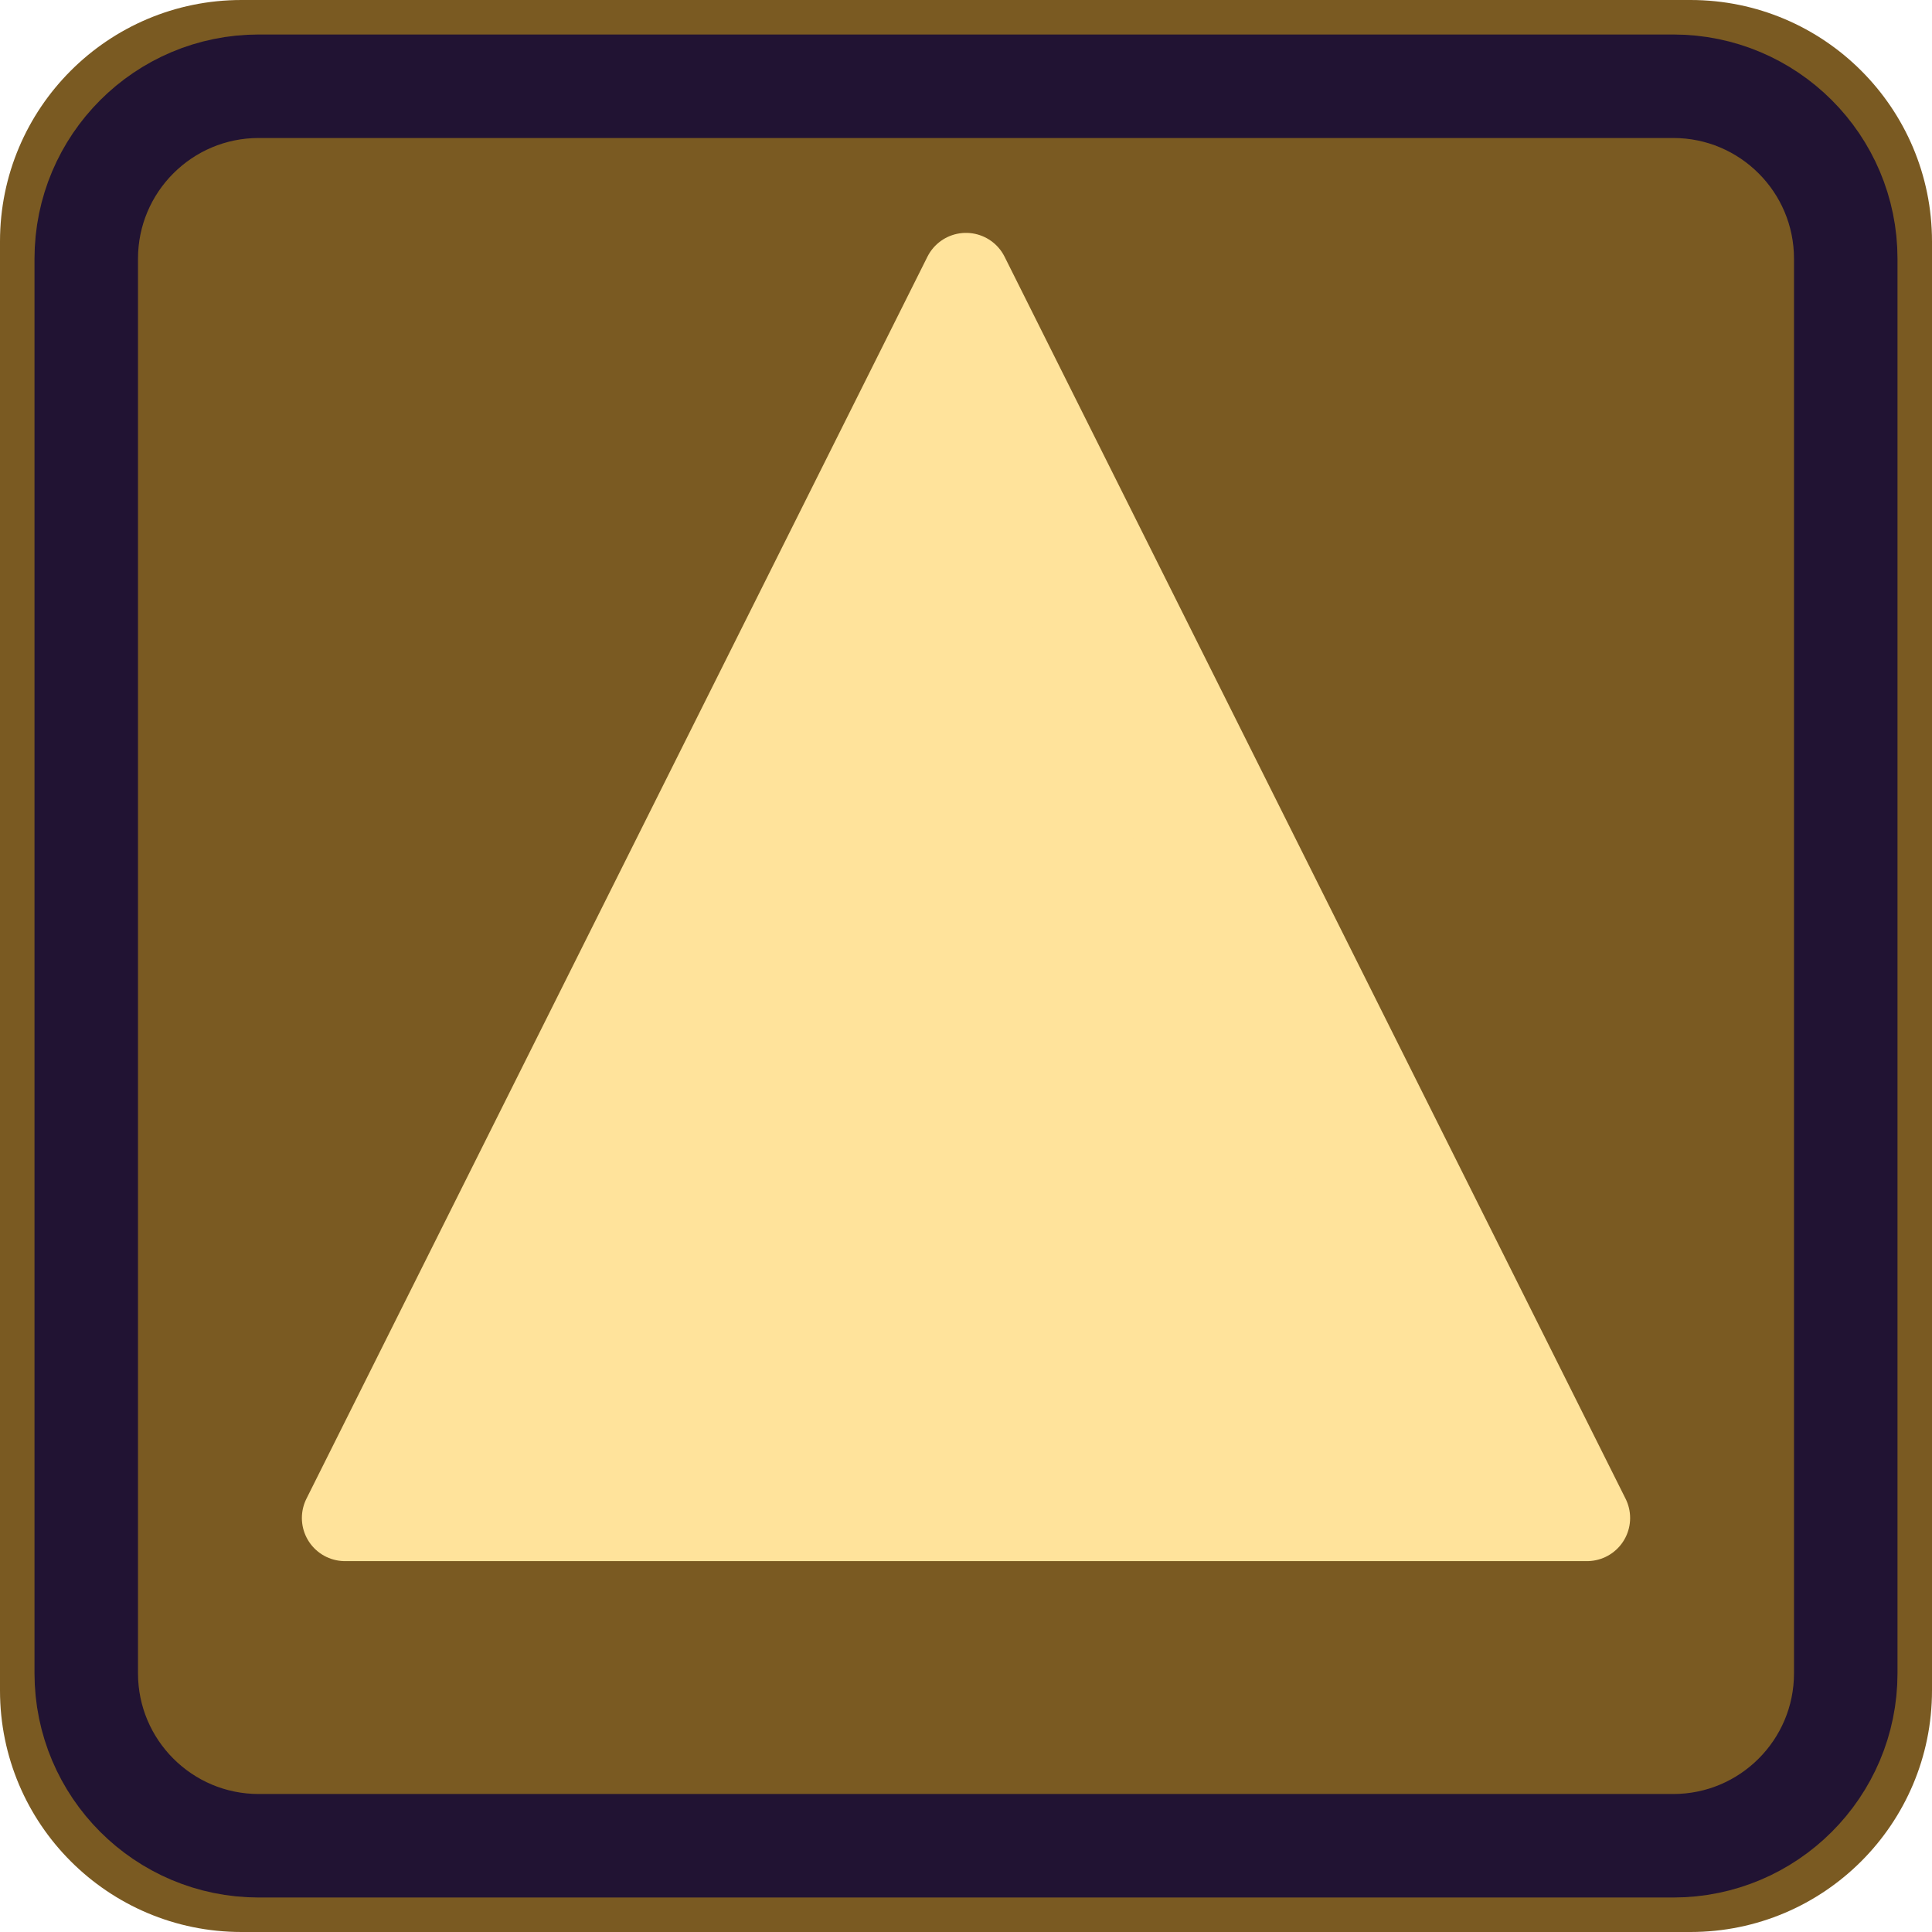
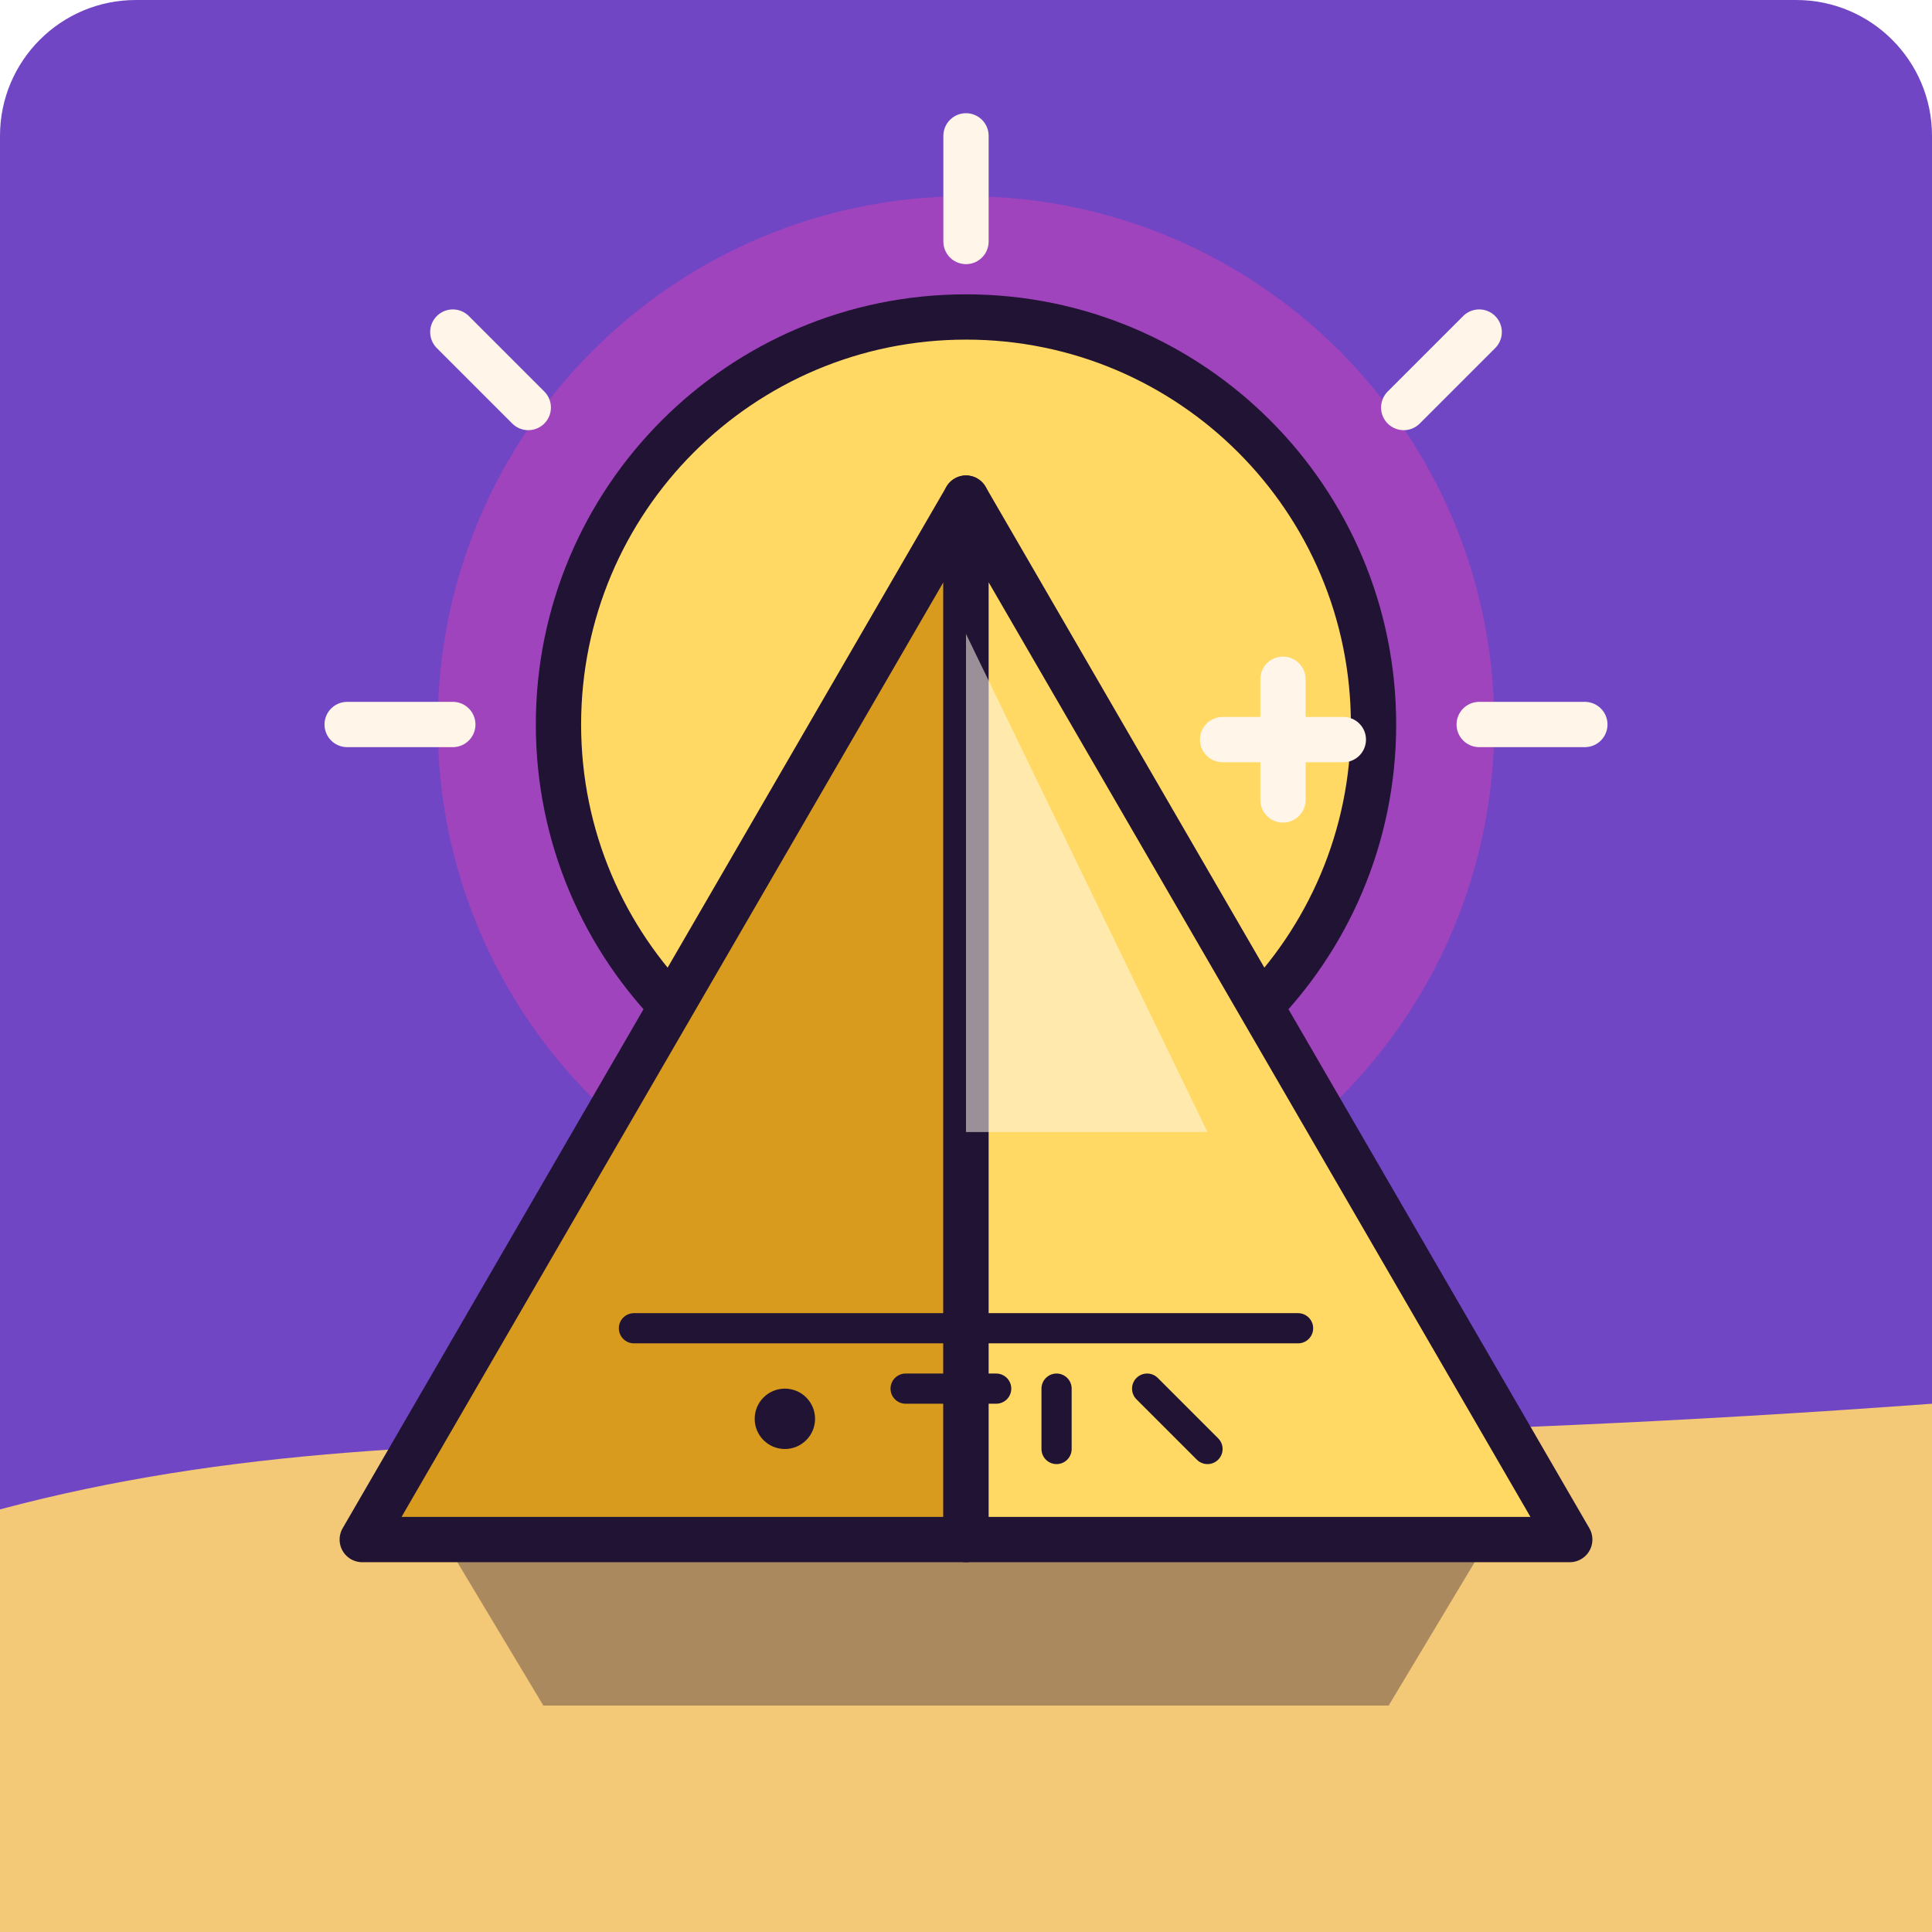
- <svg xmlns="http://www.w3.org/2000/svg" viewBox="0 0 112 112" width="112" height="112" role="img" aria-label="Capstone">
-   <rect width="112" height="112" rx="14" fill="#7A5A22" />
-   <rect x="5" y="5" width="102" height="102" rx="10" fill="none" stroke="#211333" stroke-width="6" />
-   <g fill="#FFE39B" stroke="#FFE39B" stroke-width="5" stroke-linecap="round" stroke-linejoin="round">
-     <path d="M56 16 92 88H20z M56 34 76 76H36z" />
-   </g>
+ <svg xmlns="http://www.w3.org/2000/svg" viewBox="0 0 256 256" width="256" height="256" role="img" aria-label="Golden pyramidion capstone">
+   <rect width="256" height="256" rx="18" fill="#7146C5" />
+   <circle cx="128" cy="96" r="70" fill="#F43FAB" opacity="0.35" />
+   <circle cx="128" cy="96" r="54" fill="#FFD963" stroke="#211333" stroke-width="6" />
+   <path d="M128 18 v14 M60 44 l10 10 M196 44 l-10 10 M46 96 h14 M210 96 h-14" stroke="#FFF5E9" stroke-width="6" stroke-linecap="round" />
+   <path d="M0 200 C60 184 120 196 256 186 V256 H0 Z" fill="#F3C877" />
+   <path d="M60 206 L196 206 L184 226 L72 226 Z" fill="#211333" opacity="0.35" />
+   <path d="M128 66 L48 204 H128 Z" fill="#D89B1E" stroke="#211333" stroke-width="6" stroke-linejoin="round" />
+   <path d="M128 66 L208 204 H128 Z" fill="#FFD963" stroke="#211333" stroke-width="6" stroke-linejoin="round" />
+   <path d="M128 84 L160 150 L128 150 Z" fill="#FFF5E9" opacity="0.55" />
+   <path d="M84 176 H172" stroke="#211333" stroke-width="4" stroke-linecap="round" />
+   <circle cx="104" cy="188" r="4" fill="#211333" />
+   <path d="M120 184 h12 M140 184 v8 M152 184 l8 8" stroke="#211333" stroke-width="4" stroke-linecap="round" />
+   <path d="M170 90 l0 16 M162 98 l16 0" stroke="#FFF5E9" stroke-width="6" stroke-linecap="round" />
</svg>
